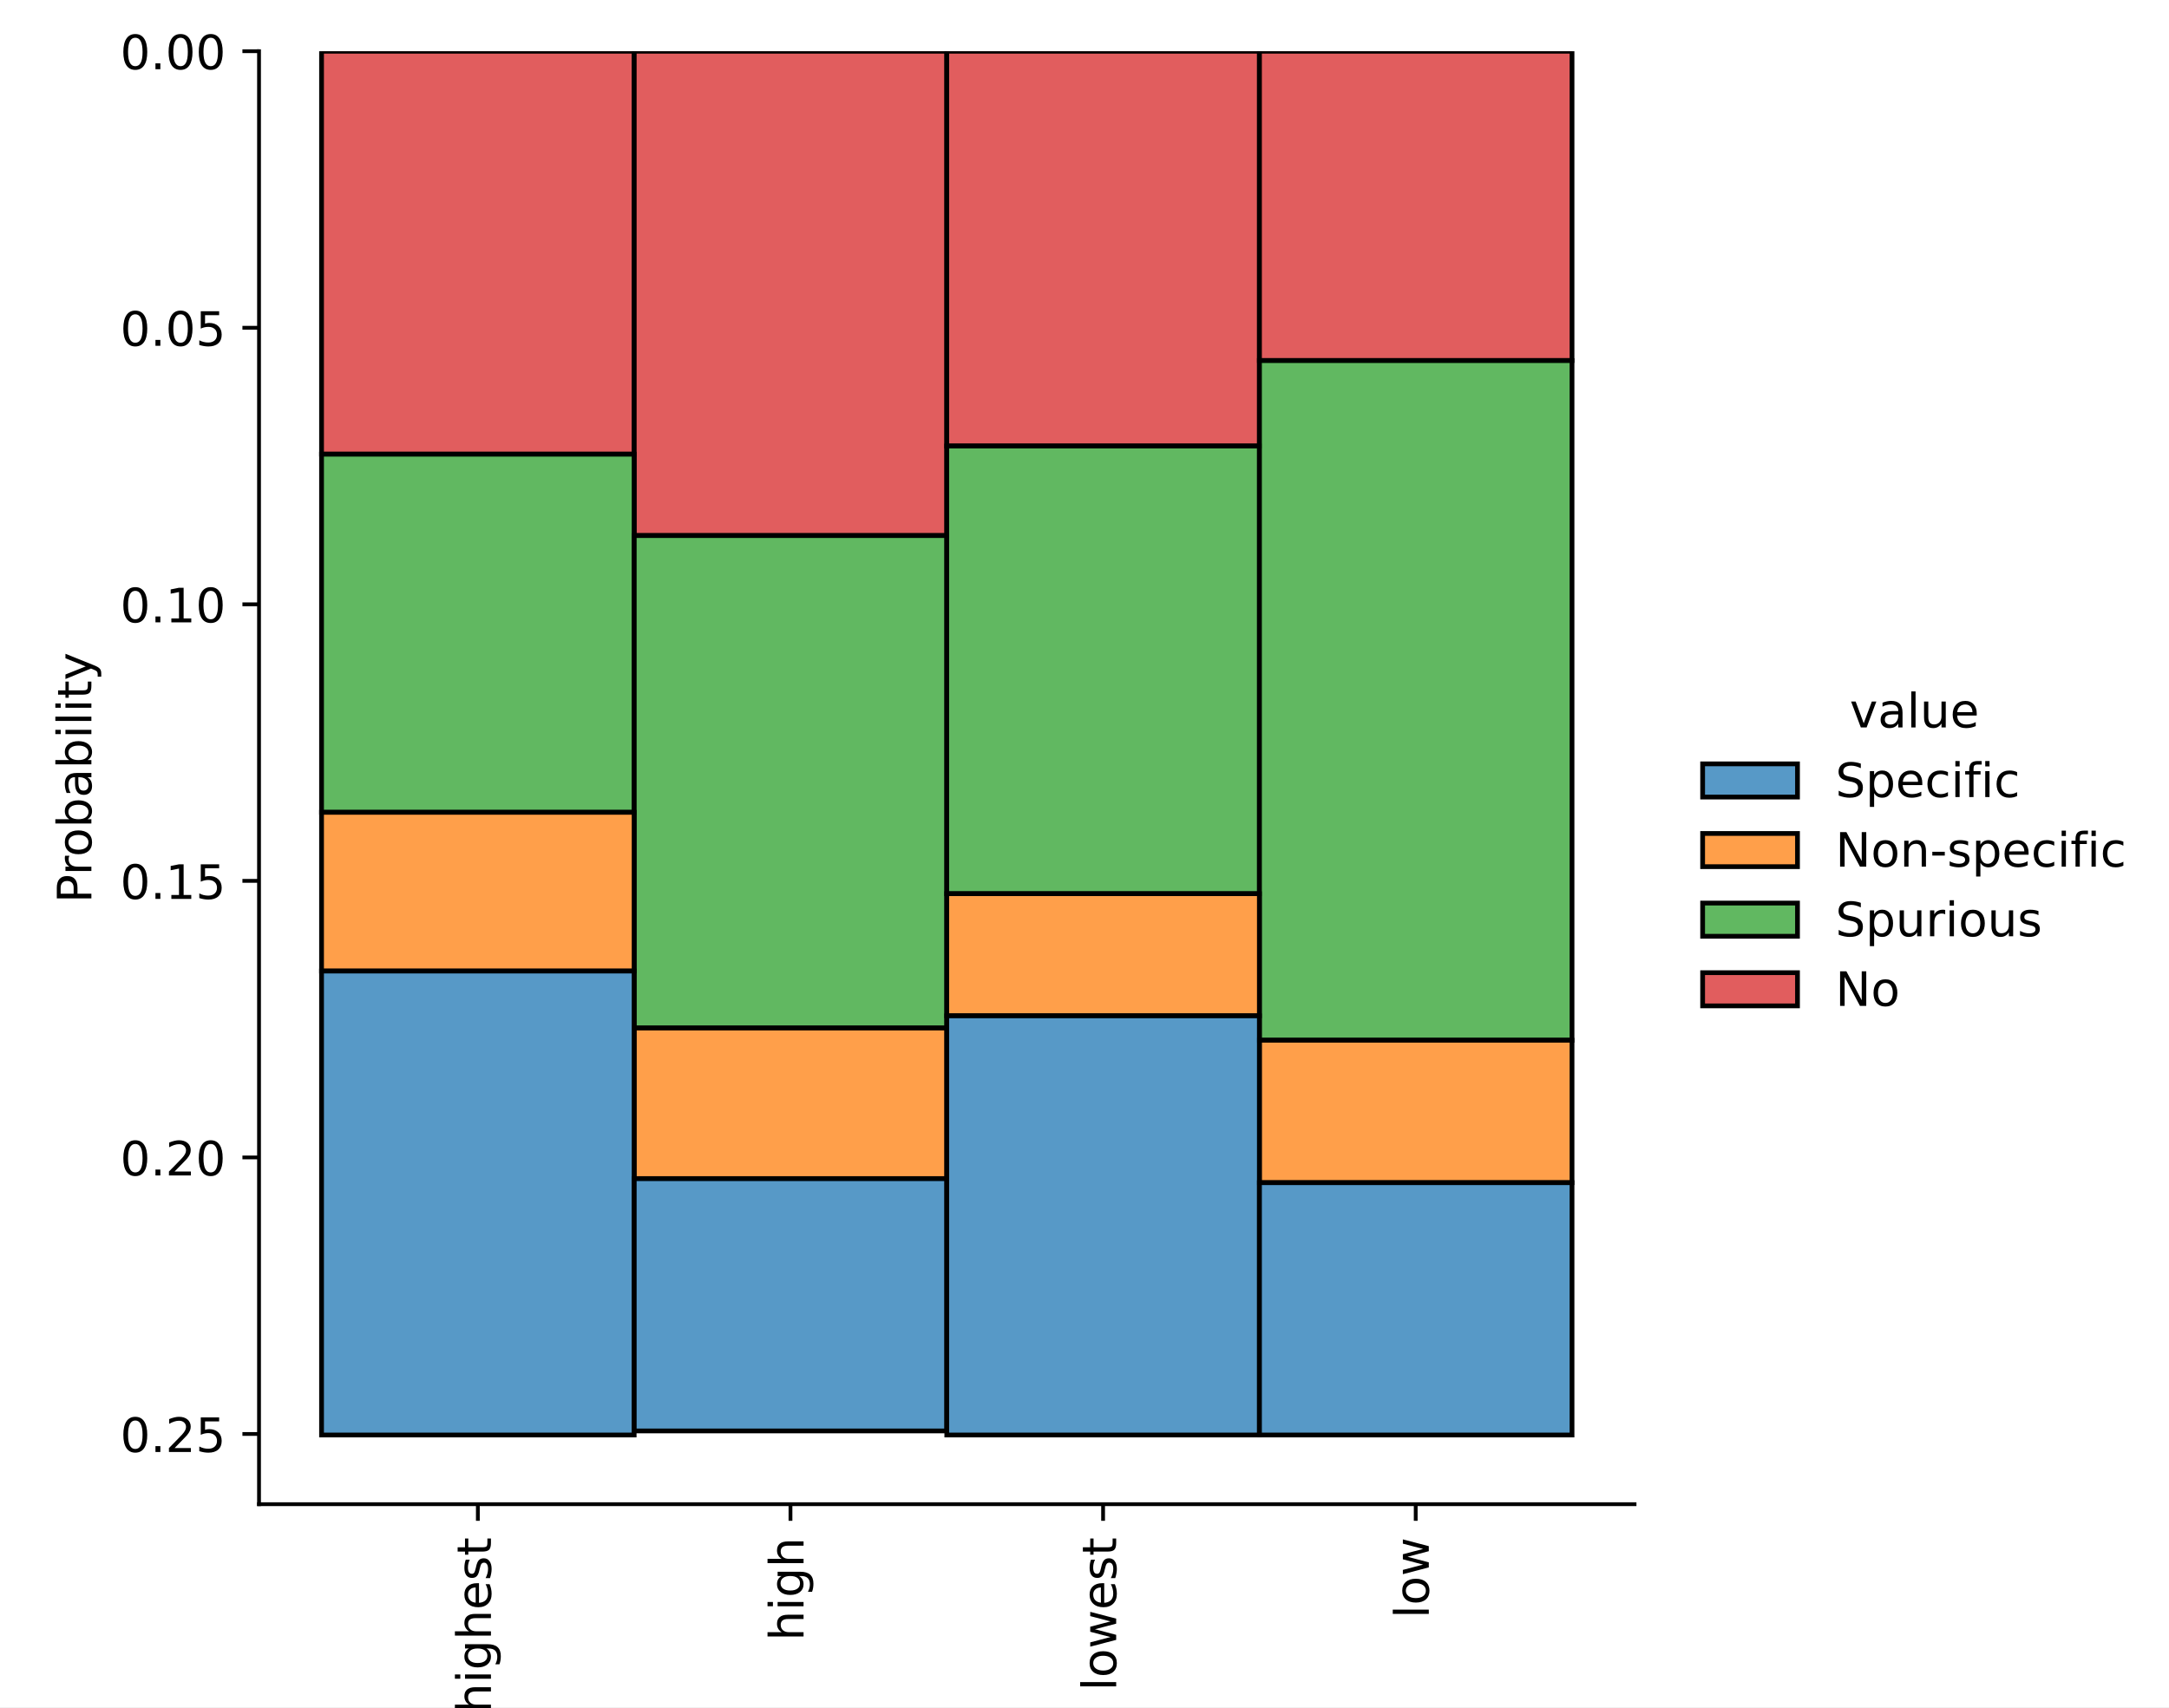
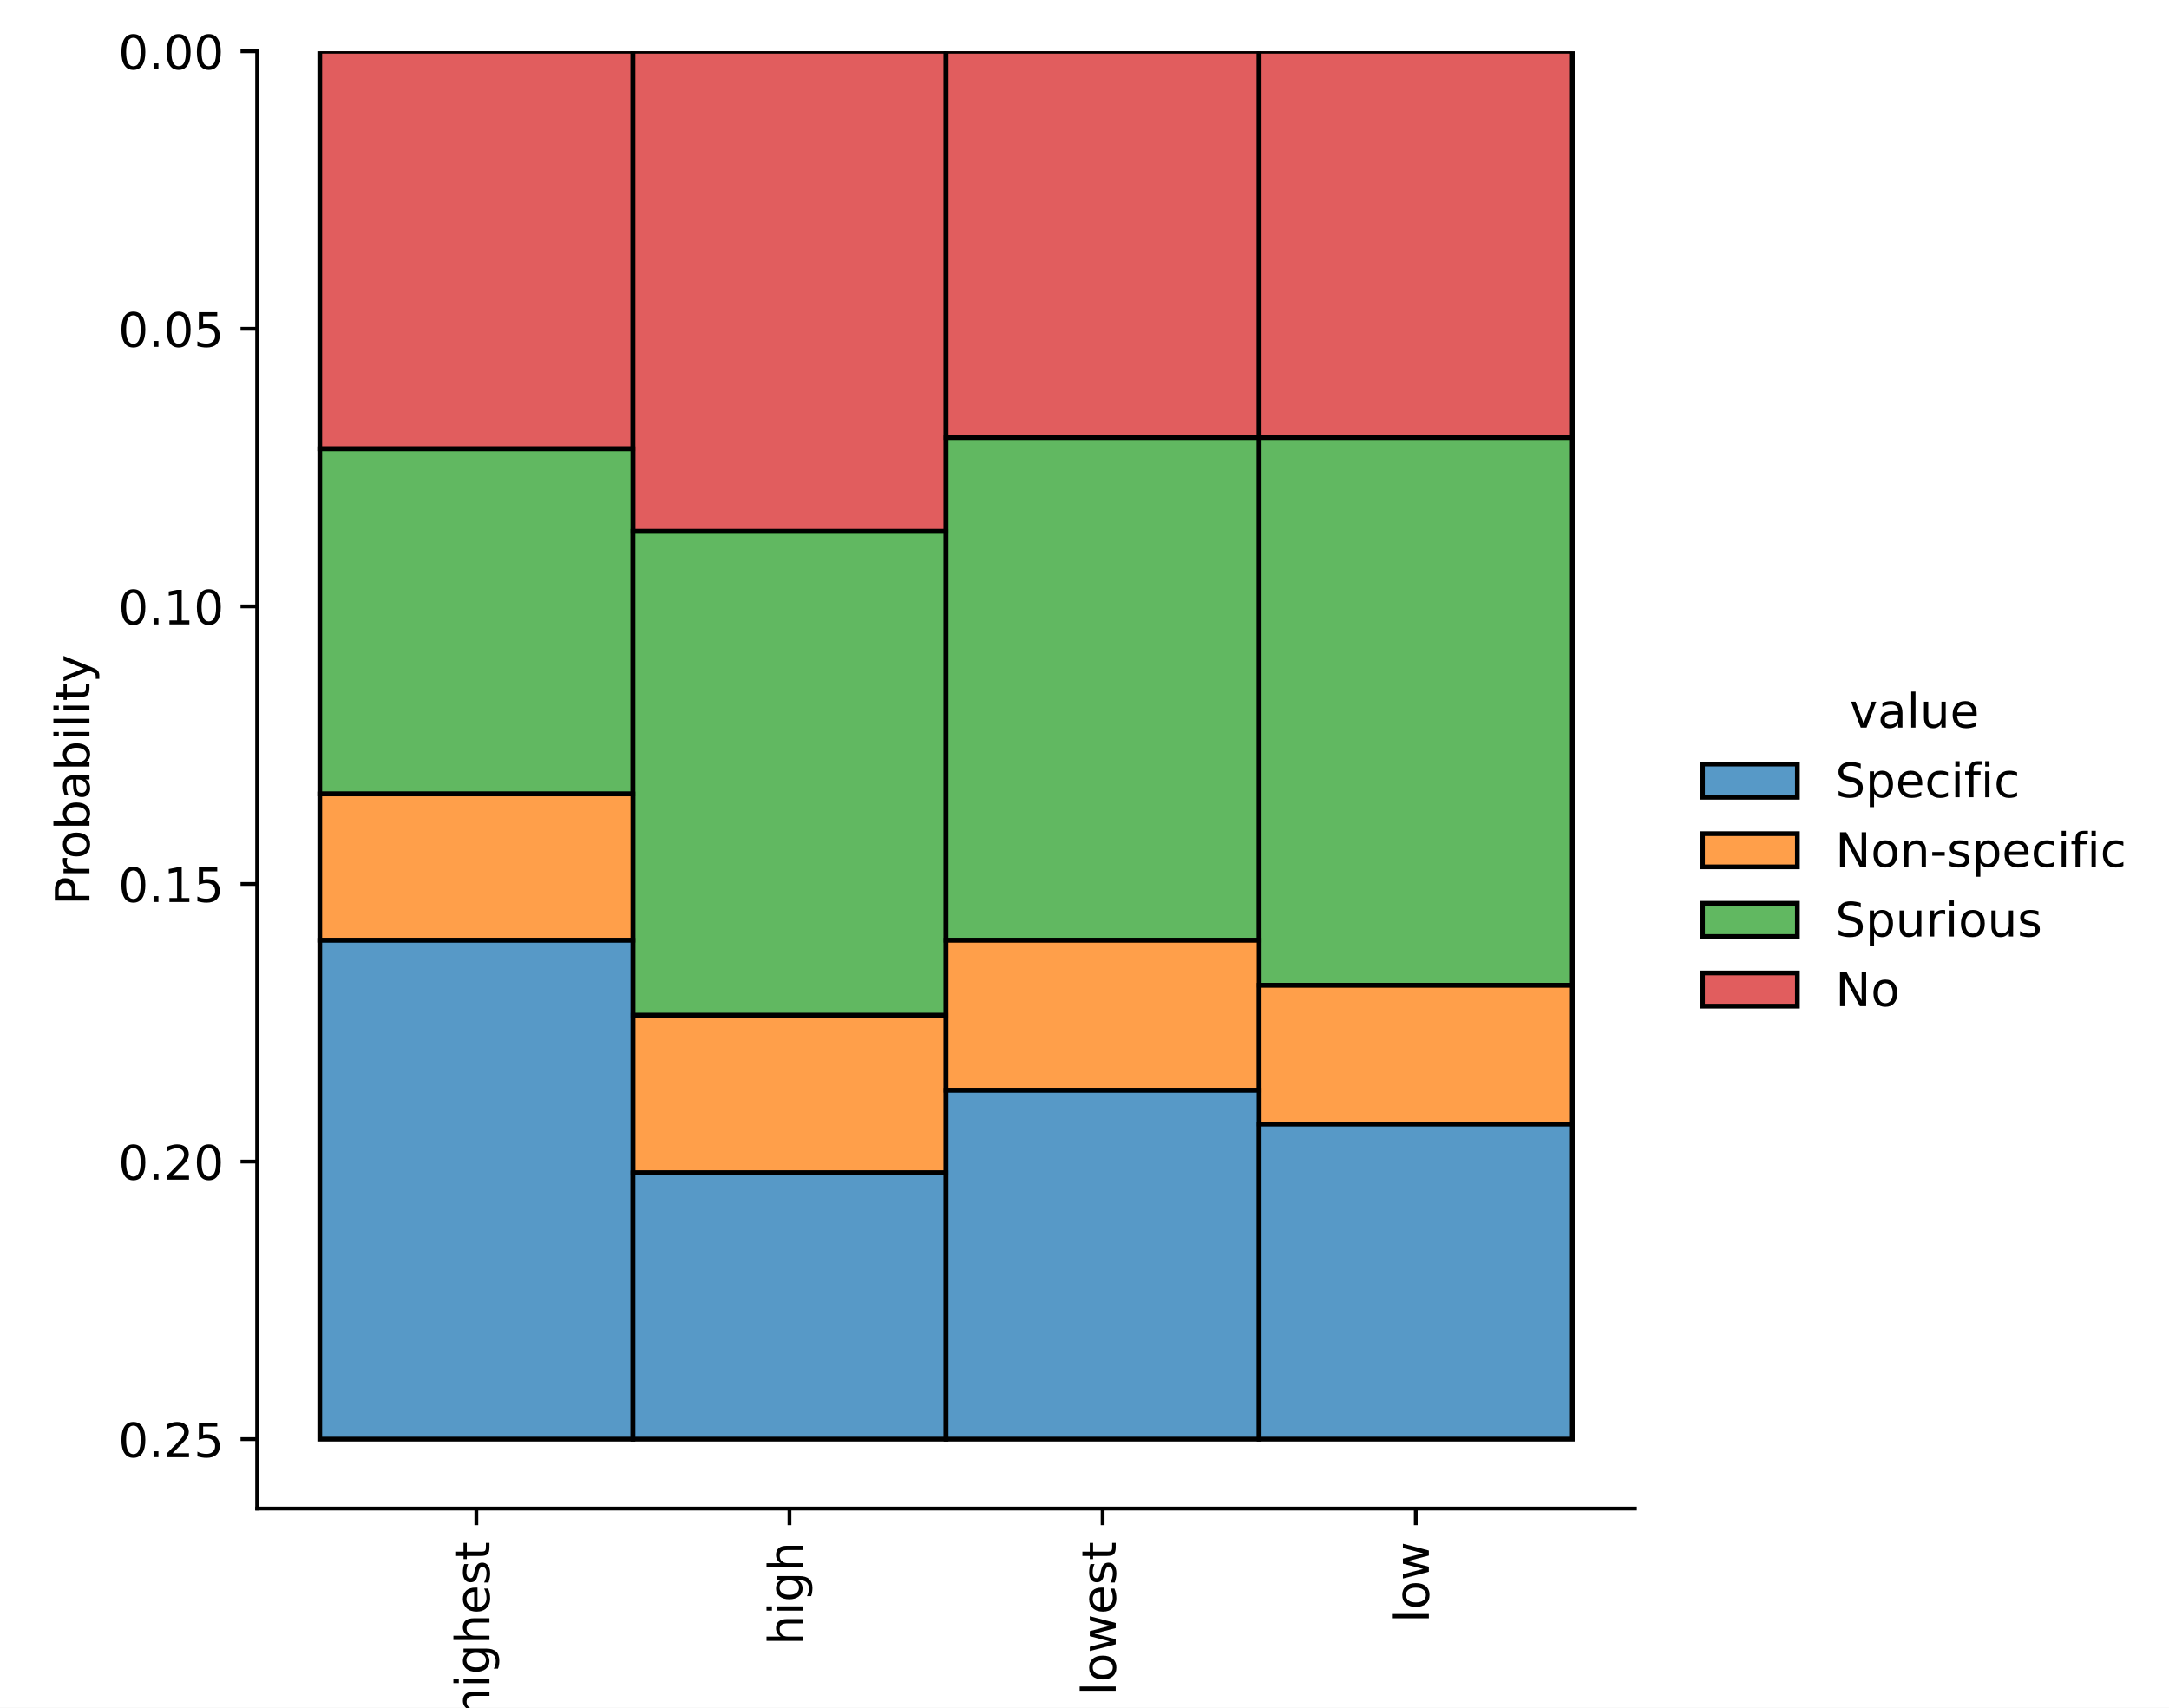
- <svg xmlns="http://www.w3.org/2000/svg" xmlns:xlink="http://www.w3.org/1999/xlink" width="457.312pt" height="360pt" viewBox="0 0 457.312 360" version="1.1">
+ <svg xmlns="http://www.w3.org/2000/svg" xmlns:xlink="http://www.w3.org/1999/xlink" width="457.2pt" height="360pt" viewBox="0 0 457.2 360" version="1.1">
  <defs>
    <style type="text/css">*{stroke-linejoin: round; stroke-linecap: butt}</style>
  </defs>
  <g id="figure_1">
    <g id="patch_1">
-       <path d="M 0 360  L 457.312 360  L 457.312 0  L 0 0  z " style="fill: #ffffff" />
+       <path d="M 0 360  L 457.2 360  L 457.2 0  L 0 0  z " style="fill: #ffffff" />
    </g>
    <g id="axes_1">
      <g id="patch_2">
-         <path d="M 54.612 317.2  L 344.627 317.2  L 344.627 10.8  L 54.612 10.8  z " style="fill: #ffffff" />
+         <path d="M 54.2 318.04  L 344.628 318.04  L 344.628 10.8  L 54.2 10.8  z " style="fill: #ffffff" />
      </g>
      <g id="patch_3">
-         <path d="M 67.795 10.8  L 133.707 10.8  L 133.707 95.768  L 67.795 95.768  z " clip-path="url(#pc056b99883)" style="fill: #d62728; fill-opacity: 0.75; stroke: #000000; stroke-linejoin: miter" />
+         <path d="M 67.401 10.8  L 133.408 10.8  L 133.408 94.629  L 67.401 94.629  z " clip-path="url(#pc8dc52861f)" style="fill: #d62728; fill-opacity: 0.75; stroke: #000000; stroke-linejoin: miter" />
      </g>
      <g id="patch_4">
-         <path d="M 133.707 10.8  L 199.62 10.8  L 199.62 112.933  L 133.707 112.933  z " clip-path="url(#pc056b99883)" style="fill: #d62728; fill-opacity: 0.75; stroke: #000000; stroke-linejoin: miter" />
+         <path d="M 133.408 10.8  L 199.414 10.8  L 199.414 112.027  L 133.408 112.027  z " clip-path="url(#pc8dc52861f)" style="fill: #d62728; fill-opacity: 0.75; stroke: #000000; stroke-linejoin: miter" />
      </g>
      <g id="patch_5">
-         <path d="M 199.62 10.8  L 265.532 10.8  L 265.532 94.052  L 199.62 94.052  z " clip-path="url(#pc056b99883)" style="fill: #d62728; fill-opacity: 0.75; stroke: #000000; stroke-linejoin: miter" />
+         <path d="M 199.414 10.8  L 265.42 10.8  L 265.42 92.256  L 199.414 92.256  z " clip-path="url(#pc8dc52861f)" style="fill: #d62728; fill-opacity: 0.75; stroke: #000000; stroke-linejoin: miter" />
      </g>
      <g id="patch_6">
-         <path d="M 265.532 10.8  L 331.444 10.8  L 331.444 76.028  L 265.532 76.028  z " clip-path="url(#pc056b99883)" style="fill: #d62728; fill-opacity: 0.75; stroke: #000000; stroke-linejoin: miter" />
+         <path d="M 265.42 10.8  L 331.427 10.8  L 331.427 92.256  L 265.42 92.256  z " clip-path="url(#pc8dc52861f)" style="fill: #d62728; fill-opacity: 0.75; stroke: #000000; stroke-linejoin: miter" />
      </g>
      <g id="patch_7">
-         <path d="M 67.795 95.768  L 133.707 95.768  L 133.707 171.295  L 67.795 171.295  z " clip-path="url(#pc056b99883)" style="fill: #2ca02c; fill-opacity: 0.75; stroke: #000000; stroke-linejoin: miter" />
+         <path d="M 67.401 94.629  L 133.408 94.629  L 133.408 167.386  L 67.401 167.386  z " clip-path="url(#pc8dc52861f)" style="fill: #2ca02c; fill-opacity: 0.75; stroke: #000000; stroke-linejoin: miter" />
      </g>
      <g id="patch_8">
-         <path d="M 133.707 112.933  L 199.62 112.933  L 199.62 216.783  L 133.707 216.783  z " clip-path="url(#pc056b99883)" style="fill: #2ca02c; fill-opacity: 0.75; stroke: #000000; stroke-linejoin: miter" />
+         <path d="M 133.408 112.027  L 199.414 112.027  L 199.414 214.045  L 133.408 214.045  z " clip-path="url(#pc8dc52861f)" style="fill: #2ca02c; fill-opacity: 0.75; stroke: #000000; stroke-linejoin: miter" />
      </g>
      <g id="patch_9">
-         <path d="M 199.62 94.052  L 265.532 94.052  L 265.532 188.461  L 199.62 188.461  z " clip-path="url(#pc056b99883)" style="fill: #2ca02c; fill-opacity: 0.75; stroke: #000000; stroke-linejoin: miter" />
+         <path d="M 199.414 92.256  L 265.42 92.256  L 265.42 198.228  L 199.414 198.228  z " clip-path="url(#pc8dc52861f)" style="fill: #2ca02c; fill-opacity: 0.75; stroke: #000000; stroke-linejoin: miter" />
      </g>
      <g id="patch_10">
-         <path d="M 265.532 76.028  L 331.444 76.028  L 331.444 219.358  L 265.532 219.358  z " clip-path="url(#pc056b99883)" style="fill: #2ca02c; fill-opacity: 0.75; stroke: #000000; stroke-linejoin: miter" />
+         <path d="M 265.42 92.256  L 331.427 92.256  L 331.427 207.718  L 265.42 207.718  z " clip-path="url(#pc8dc52861f)" style="fill: #2ca02c; fill-opacity: 0.75; stroke: #000000; stroke-linejoin: miter" />
      </g>
      <g id="patch_11">
-         <path d="M 67.795 171.295  L 133.707 171.295  L 133.707 204.768  L 67.795 204.768  z " clip-path="url(#pc056b99883)" style="fill: #ff7f0e; fill-opacity: 0.75; stroke: #000000; stroke-linejoin: miter" />
+         <path d="M 67.401 167.386  L 133.408 167.386  L 133.408 198.228  L 67.401 198.228  z " clip-path="url(#pc8dc52861f)" style="fill: #ff7f0e; fill-opacity: 0.75; stroke: #000000; stroke-linejoin: miter" />
      </g>
      <g id="patch_12">
-         <path d="M 133.707 216.783  L 199.62 216.783  L 199.62 248.539  L 133.707 248.539  z " clip-path="url(#pc056b99883)" style="fill: #ff7f0e; fill-opacity: 0.75; stroke: #000000; stroke-linejoin: miter" />
+         <path d="M 133.408 214.045  L 199.414 214.045  L 199.414 247.26  L 133.408 247.26  z " clip-path="url(#pc8dc52861f)" style="fill: #ff7f0e; fill-opacity: 0.75; stroke: #000000; stroke-linejoin: miter" />
      </g>
      <g id="patch_13">
-         <path d="M 199.62 188.461  L 265.532 188.461  L 265.532 214.208  L 199.62 214.208  z " clip-path="url(#pc056b99883)" style="fill: #ff7f0e; fill-opacity: 0.75; stroke: #000000; stroke-linejoin: miter" />
+         <path d="M 199.414 198.228  L 265.42 198.228  L 265.42 229.862  L 199.414 229.862  z " clip-path="url(#pc8dc52861f)" style="fill: #ff7f0e; fill-opacity: 0.75; stroke: #000000; stroke-linejoin: miter" />
      </g>
      <g id="patch_14">
-         <path d="M 265.532 219.358  L 331.444 219.358  L 331.444 249.397  L 265.532 249.397  z " clip-path="url(#pc056b99883)" style="fill: #ff7f0e; fill-opacity: 0.75; stroke: #000000; stroke-linejoin: miter" />
+         <path d="M 265.42 207.718  L 331.427 207.718  L 331.427 236.979  L 265.42 236.979  z " clip-path="url(#pc8dc52861f)" style="fill: #ff7f0e; fill-opacity: 0.75; stroke: #000000; stroke-linejoin: miter" />
      </g>
      <g id="patch_15">
-         <path d="M 67.795 204.768  L 133.707 204.768  L 133.707 302.61  L 67.795 302.61  z " clip-path="url(#pc056b99883)" style="fill: #1f77b4; fill-opacity: 0.75; stroke: #000000; stroke-linejoin: miter" />
+         <path d="M 67.401 198.228  L 133.408 198.228  L 133.408 303.41  L 67.401 303.41  z " clip-path="url(#pc8dc52861f)" style="fill: #1f77b4; fill-opacity: 0.75; stroke: #000000; stroke-linejoin: miter" />
      </g>
      <g id="patch_16">
-         <path d="M 133.707 248.539  L 199.62 248.539  L 199.62 301.751  L 133.707 301.751  z " clip-path="url(#pc056b99883)" style="fill: #1f77b4; fill-opacity: 0.75; stroke: #000000; stroke-linejoin: miter" />
+         <path d="M 133.408 247.26  L 199.414 247.26  L 199.414 303.41  L 133.408 303.41  z " clip-path="url(#pc8dc52861f)" style="fill: #1f77b4; fill-opacity: 0.75; stroke: #000000; stroke-linejoin: miter" />
      </g>
      <g id="patch_17">
-         <path d="M 199.62 214.208  L 265.532 214.208  L 265.532 302.61  L 199.62 302.61  z " clip-path="url(#pc056b99883)" style="fill: #1f77b4; fill-opacity: 0.75; stroke: #000000; stroke-linejoin: miter" />
+         <path d="M 199.414 229.862  L 265.42 229.862  L 265.42 303.41  L 199.414 303.41  z " clip-path="url(#pc8dc52861f)" style="fill: #1f77b4; fill-opacity: 0.75; stroke: #000000; stroke-linejoin: miter" />
      </g>
      <g id="patch_18">
-         <path d="M 265.532 249.397  L 331.444 249.397  L 331.444 302.61  L 265.532 302.61  z " clip-path="url(#pc056b99883)" style="fill: #1f77b4; fill-opacity: 0.75; stroke: #000000; stroke-linejoin: miter" />
+         <path d="M 265.42 236.979  L 331.427 236.979  L 331.427 303.41  L 265.42 303.41  z " clip-path="url(#pc8dc52861f)" style="fill: #1f77b4; fill-opacity: 0.75; stroke: #000000; stroke-linejoin: miter" />
      </g>
      <g id="matplotlib.axis_1">
        <g id="xtick_1">
          <g id="line2d_1">
            <defs>
-               <path id="m01fa63a52e" d="M 0 0  L 0 3.5  " style="stroke: #000000; stroke-width: 0.8" />
+               <path id="m8d267ffc7b" d="M 0 0  L 0 3.5  " style="stroke: #000000; stroke-width: 0.8" />
            </defs>
            <g>
-               <use xlink:href="#m01fa63a52e" x="100.751" y="317.2" style="stroke: #000000; stroke-width: 0.8" />
+               <use xlink:href="#m8d267ffc7b" x="100.404" y="318.04" style="stroke: #000000; stroke-width: 0.8" />
            </g>
          </g>
          <g id="text_1">
-             <g transform="translate(103.5105 361.2844) rotate(-90) scale(0.1 -0.1)">
+             <g transform="translate(103.1638 362.1244) rotate(-90) scale(0.1 -0.1)">
              <defs>
                <path id="DejaVuSans-68" d="M 3513 2113  L 3513 0  L 2938 0  L 2938 2094  Q 2938 2591 2744 2837  Q 2550 3084 2163 3084  Q 1697 3084 1428 2787  Q 1159 2491 1159 1978  L 1159 0  L 581 0  L 581 4863  L 1159 4863  L 1159 2956  Q 1366 3272 1645 3428  Q 1925 3584 2291 3584  Q 2894 3584 3203 3211  Q 3513 2838 3513 2113  z " transform="scale(0.015625)" />
                <path id="DejaVuSans-69" d="M 603 3500  L 1178 3500  L 1178 0  L 603 0  L 603 3500  z M 603 4863  L 1178 4863  L 1178 4134  L 603 4134  L 603 4863  z " transform="scale(0.015625)" />
                <path id="DejaVuSans-67" d="M 2906 1791  Q 2906 2416 2648 2759  Q 2391 3103 1925 3103  Q 1463 3103 1205 2759  Q 947 2416 947 1791  Q 947 1169 1205 825  Q 1463 481 1925 481  Q 2391 481 2648 825  Q 2906 1169 2906 1791  z M 3481 434  Q 3481 -459 3084 -895  Q 2688 -1331 1869 -1331  Q 1566 -1331 1297 -1286  Q 1028 -1241 775 -1147  L 775 -588  Q 1028 -725 1275 -790  Q 1522 -856 1778 -856  Q 2344 -856 2625 -561  Q 2906 -266 2906 331  L 2906 616  Q 2728 306 2450 153  Q 2172 0 1784 0  Q 1141 0 747 490  Q 353 981 353 1791  Q 353 2603 747 3093  Q 1141 3584 1784 3584  Q 2172 3584 2450 3431  Q 2728 3278 2906 2969  L 2906 3500  L 3481 3500  L 3481 434  z " transform="scale(0.015625)" />
                <path id="DejaVuSans-65" d="M 3597 1894  L 3597 1613  L 953 1613  Q 991 1019 1311 708  Q 1631 397 2203 397  Q 2534 397 2845 478  Q 3156 559 3463 722  L 3463 178  Q 3153 47 2828 -22  Q 2503 -91 2169 -91  Q 1331 -91 842 396  Q 353 884 353 1716  Q 353 2575 817 3079  Q 1281 3584 2069 3584  Q 2775 3584 3186 3129  Q 3597 2675 3597 1894  z M 3022 2063  Q 3016 2534 2758 2815  Q 2500 3097 2075 3097  Q 1594 3097 1305 2825  Q 1016 2553 972 2059  L 3022 2063  z " transform="scale(0.015625)" />
                <path id="DejaVuSans-73" d="M 2834 3397  L 2834 2853  Q 2591 2978 2328 3040  Q 2066 3103 1784 3103  Q 1356 3103 1142 2972  Q 928 2841 928 2578  Q 928 2378 1081 2264  Q 1234 2150 1697 2047  L 1894 2003  Q 2506 1872 2764 1633  Q 3022 1394 3022 966  Q 3022 478 2636 193  Q 2250 -91 1575 -91  Q 1294 -91 989 -36  Q 684 19 347 128  L 347 722  Q 666 556 975 473  Q 1284 391 1588 391  Q 1994 391 2212 530  Q 2431 669 2431 922  Q 2431 1156 2273 1281  Q 2116 1406 1581 1522  L 1381 1569  Q 847 1681 609 1914  Q 372 2147 372 2553  Q 372 3047 722 3315  Q 1072 3584 1716 3584  Q 2034 3584 2315 3537  Q 2597 3491 2834 3397  z " transform="scale(0.015625)" />
                <path id="DejaVuSans-74" d="M 1172 4494  L 1172 3500  L 2356 3500  L 2356 3053  L 1172 3053  L 1172 1153  Q 1172 725 1289 603  Q 1406 481 1766 481  L 2356 481  L 2356 0  L 1766 0  Q 1100 0 847 248  Q 594 497 594 1153  L 594 3053  L 172 3053  L 172 3500  L 594 3500  L 594 4494  L 1172 4494  z " transform="scale(0.015625)" />
              </defs>
              <use xlink:href="#DejaVuSans-68" />
              <use xlink:href="#DejaVuSans-69" transform="translate(63.37891 0)" />
              <use xlink:href="#DejaVuSans-67" transform="translate(91.16211 0)" />
              <use xlink:href="#DejaVuSans-68" transform="translate(154.6387 0)" />
              <use xlink:href="#DejaVuSans-65" transform="translate(218.0176 0)" />
              <use xlink:href="#DejaVuSans-73" transform="translate(279.541 0)" />
              <use xlink:href="#DejaVuSans-74" transform="translate(331.6406 0)" />
            </g>
          </g>
        </g>
        <g id="xtick_2">
          <g id="line2d_2">
            <g>
-               <use xlink:href="#m01fa63a52e" x="166.664" y="317.2" style="stroke: #000000; stroke-width: 0.8" />
+               <use xlink:href="#m8d267ffc7b" x="166.411" y="318.04" style="stroke: #000000; stroke-width: 0.8" />
            </g>
          </g>
          <g id="text_2">
-             <g transform="translate(169.4229 346.0016) rotate(-90) scale(0.1 -0.1)">
+             <g transform="translate(169.1702 346.8416) rotate(-90) scale(0.1 -0.1)">
              <use xlink:href="#DejaVuSans-68" />
              <use xlink:href="#DejaVuSans-69" transform="translate(63.37891 0)" />
              <use xlink:href="#DejaVuSans-67" transform="translate(91.16211 0)" />
              <use xlink:href="#DejaVuSans-68" transform="translate(154.6387 0)" />
            </g>
          </g>
        </g>
        <g id="xtick_3">
          <g id="line2d_3">
            <g>
-               <use xlink:href="#m01fa63a52e" x="232.576" y="317.2" style="stroke: #000000; stroke-width: 0.8" />
+               <use xlink:href="#m8d267ffc7b" x="232.417" y="318.04" style="stroke: #000000; stroke-width: 0.8" />
            </g>
          </g>
          <g id="text_3">
-             <g transform="translate(235.3352 356.5578) rotate(-90) scale(0.1 -0.1)">
+             <g transform="translate(235.1766 357.3978) rotate(-90) scale(0.1 -0.1)">
              <defs>
                <path id="DejaVuSans-6c" d="M 603 4863  L 1178 4863  L 1178 0  L 603 0  L 603 4863  z " transform="scale(0.015625)" />
                <path id="DejaVuSans-6f" d="M 1959 3097  Q 1497 3097 1228 2736  Q 959 2375 959 1747  Q 959 1119 1226 758  Q 1494 397 1959 397  Q 2419 397 2687 759  Q 2956 1122 2956 1747  Q 2956 2369 2687 2733  Q 2419 3097 1959 3097  z M 1959 3584  Q 2709 3584 3137 3096  Q 3566 2609 3566 1747  Q 3566 888 3137 398  Q 2709 -91 1959 -91  Q 1206 -91 779 398  Q 353 888 353 1747  Q 353 2609 779 3096  Q 1206 3584 1959 3584  z " transform="scale(0.015625)" />
                <path id="DejaVuSans-77" d="M 269 3500  L 844 3500  L 1563 769  L 2278 3500  L 2956 3500  L 3675 769  L 4391 3500  L 4966 3500  L 4050 0  L 3372 0  L 2619 2869  L 1863 0  L 1184 0  L 269 3500  z " transform="scale(0.015625)" />
              </defs>
              <use xlink:href="#DejaVuSans-6c" />
              <use xlink:href="#DejaVuSans-6f" transform="translate(27.7832 0)" />
              <use xlink:href="#DejaVuSans-77" transform="translate(88.96484 0)" />
              <use xlink:href="#DejaVuSans-65" transform="translate(170.752 0)" />
              <use xlink:href="#DejaVuSans-73" transform="translate(232.2754 0)" />
              <use xlink:href="#DejaVuSans-74" transform="translate(284.375 0)" />
            </g>
          </g>
        </g>
        <g id="xtick_4">
          <g id="line2d_4">
            <g>
-               <use xlink:href="#m01fa63a52e" x="298.488" y="317.2" style="stroke: #000000; stroke-width: 0.8" />
+               <use xlink:href="#m8d267ffc7b" x="298.424" y="318.04" style="stroke: #000000; stroke-width: 0.8" />
            </g>
          </g>
          <g id="text_4">
-             <g transform="translate(301.2476 341.275) rotate(-90) scale(0.1 -0.1)">
+             <g transform="translate(301.1829 342.115) rotate(-90) scale(0.1 -0.1)">
              <use xlink:href="#DejaVuSans-6c" />
              <use xlink:href="#DejaVuSans-6f" transform="translate(27.7832 0)" />
              <use xlink:href="#DejaVuSans-77" transform="translate(88.96484 0)" />
            </g>
          </g>
        </g>
        <g id="text_5">
-           <g transform="translate(179.4478 372.8828) scale(0.1 -0.1)">
+           <g transform="translate(179.2421 373.7228) scale(0.1 -0.1)">
            <defs>
              <path id="DejaVuSans-76" d="M 191 3500  L 800 3500  L 1894 563  L 2988 3500  L 3597 3500  L 2284 0  L 1503 0  L 191 3500  z " transform="scale(0.015625)" />
              <path id="DejaVuSans-61" d="M 2194 1759  Q 1497 1759 1228 1600  Q 959 1441 959 1056  Q 959 750 1161 570  Q 1363 391 1709 391  Q 2188 391 2477 730  Q 2766 1069 2766 1631  L 2766 1759  L 2194 1759  z M 3341 1997  L 3341 0  L 2766 0  L 2766 531  Q 2569 213 2275 61  Q 1981 -91 1556 -91  Q 1019 -91 701 211  Q 384 513 384 1019  Q 384 1609 779 1909  Q 1175 2209 1959 2209  L 2766 2209  L 2766 2266  Q 2766 2663 2505 2880  Q 2244 3097 1772 3097  Q 1472 3097 1187 3025  Q 903 2953 641 2809  L 641 3341  Q 956 3463 1253 3523  Q 1550 3584 1831 3584  Q 2591 3584 2966 3190  Q 3341 2797 3341 1997  z " transform="scale(0.015625)" />
              <path id="DejaVuSans-72" d="M 2631 2963  Q 2534 3019 2420 3045  Q 2306 3072 2169 3072  Q 1681 3072 1420 2755  Q 1159 2438 1159 1844  L 1159 0  L 581 0  L 581 3500  L 1159 3500  L 1159 2956  Q 1341 3275 1631 3429  Q 1922 3584 2338 3584  Q 2397 3584 2469 3576  Q 2541 3569 2628 3553  L 2631 2963  z " transform="scale(0.015625)" />
              <path id="DejaVuSans-62" d="M 3116 1747  Q 3116 2381 2855 2742  Q 2594 3103 2138 3103  Q 1681 3103 1420 2742  Q 1159 2381 1159 1747  Q 1159 1113 1420 752  Q 1681 391 2138 391  Q 2594 391 2855 752  Q 3116 1113 3116 1747  z M 1159 2969  Q 1341 3281 1617 3432  Q 1894 3584 2278 3584  Q 2916 3584 3314 3078  Q 3713 2572 3713 1747  Q 3713 922 3314 415  Q 2916 -91 2278 -91  Q 1894 -91 1617 61  Q 1341 213 1159 525  L 1159 0  L 581 0  L 581 4863  L 1159 4863  L 1159 2969  z " transform="scale(0.015625)" />
            </defs>
            <use xlink:href="#DejaVuSans-76" />
            <use xlink:href="#DejaVuSans-61" transform="translate(59.17969 0)" />
            <use xlink:href="#DejaVuSans-72" transform="translate(120.459 0)" />
            <use xlink:href="#DejaVuSans-69" transform="translate(161.5723 0)" />
            <use xlink:href="#DejaVuSans-61" transform="translate(189.3555 0)" />
            <use xlink:href="#DejaVuSans-62" transform="translate(250.6348 0)" />
            <use xlink:href="#DejaVuSans-6c" transform="translate(314.1113 0)" />
            <use xlink:href="#DejaVuSans-65" transform="translate(341.8945 0)" />
          </g>
        </g>
      </g>
      <g id="matplotlib.axis_2">
        <g id="ytick_1">
          <g id="line2d_5">
            <defs>
-               <path id="m0e0d269794" d="M 0 0  L -3.5 0  " style="stroke: #000000; stroke-width: 0.8" />
+               <path id="m5d8b48d95e" d="M 0 0  L -3.5 0  " style="stroke: #000000; stroke-width: 0.8" />
            </defs>
            <g>
-               <use xlink:href="#m0e0d269794" x="54.612" y="10.8" style="stroke: #000000; stroke-width: 0.8" />
+               <use xlink:href="#m5d8b48d95e" x="54.2" y="10.8" style="stroke: #000000; stroke-width: 0.8" />
            </g>
          </g>
          <g id="text_6">
-             <g transform="translate(25.34688 14.59922) scale(0.1 -0.1)">
+             <g transform="translate(24.93437 14.59922) scale(0.1 -0.1)">
              <defs>
                <path id="DejaVuSans-30" d="M 2034 4250  Q 1547 4250 1301 3770  Q 1056 3291 1056 2328  Q 1056 1369 1301 889  Q 1547 409 2034 409  Q 2525 409 2770 889  Q 3016 1369 3016 2328  Q 3016 3291 2770 3770  Q 2525 4250 2034 4250  z M 2034 4750  Q 2819 4750 3233 4129  Q 3647 3509 3647 2328  Q 3647 1150 3233 529  Q 2819 -91 2034 -91  Q 1250 -91 836 529  Q 422 1150 422 2328  Q 422 3509 836 4129  Q 1250 4750 2034 4750  z " transform="scale(0.015625)" />
                <path id="DejaVuSans-2e" d="M 684 794  L 1344 794  L 1344 0  L 684 0  L 684 794  z " transform="scale(0.015625)" />
              </defs>
              <use xlink:href="#DejaVuSans-30" />
              <use xlink:href="#DejaVuSans-2e" transform="translate(63.62305 0)" />
              <use xlink:href="#DejaVuSans-30" transform="translate(95.41016 0)" />
              <use xlink:href="#DejaVuSans-30" transform="translate(159.0332 0)" />
            </g>
          </g>
        </g>
        <g id="ytick_2">
          <g id="line2d_6">
            <g>
-               <use xlink:href="#m0e0d269794" x="54.612" y="69.119" style="stroke: #000000; stroke-width: 0.8" />
+               <use xlink:href="#m5d8b48d95e" x="54.2" y="69.322" style="stroke: #000000; stroke-width: 0.8" />
            </g>
          </g>
          <g id="text_7">
-             <g transform="translate(25.34688 72.91821) scale(0.1 -0.1)">
+             <g transform="translate(24.93437 73.12112) scale(0.1 -0.1)">
              <defs>
                <path id="DejaVuSans-35" d="M 691 4666  L 3169 4666  L 3169 4134  L 1269 4134  L 1269 2991  Q 1406 3038 1543 3061  Q 1681 3084 1819 3084  Q 2600 3084 3056 2656  Q 3513 2228 3513 1497  Q 3513 744 3044 326  Q 2575 -91 1722 -91  Q 1428 -91 1123 -41  Q 819 9 494 109  L 494 744  Q 775 591 1075 516  Q 1375 441 1709 441  Q 2250 441 2565 725  Q 2881 1009 2881 1497  Q 2881 1984 2565 2268  Q 2250 2553 1709 2553  Q 1456 2553 1204 2497  Q 953 2441 691 2322  L 691 4666  z " transform="scale(0.015625)" />
              </defs>
              <use xlink:href="#DejaVuSans-30" />
              <use xlink:href="#DejaVuSans-2e" transform="translate(63.62305 0)" />
              <use xlink:href="#DejaVuSans-30" transform="translate(95.41016 0)" />
              <use xlink:href="#DejaVuSans-35" transform="translate(159.0332 0)" />
            </g>
          </g>
        </g>
        <g id="ytick_3">
          <g id="line2d_7">
            <g>
-               <use xlink:href="#m0e0d269794" x="54.612" y="127.438" style="stroke: #000000; stroke-width: 0.8" />
+               <use xlink:href="#m5d8b48d95e" x="54.2" y="127.844" style="stroke: #000000; stroke-width: 0.8" />
            </g>
          </g>
          <g id="text_8">
-             <g transform="translate(25.34688 131.2372) scale(0.1 -0.1)">
+             <g transform="translate(24.93437 131.643) scale(0.1 -0.1)">
              <defs>
                <path id="DejaVuSans-31" d="M 794 531  L 1825 531  L 1825 4091  L 703 3866  L 703 4441  L 1819 4666  L 2450 4666  L 2450 531  L 3481 531  L 3481 0  L 794 0  L 794 531  z " transform="scale(0.015625)" />
              </defs>
              <use xlink:href="#DejaVuSans-30" />
              <use xlink:href="#DejaVuSans-2e" transform="translate(63.62305 0)" />
              <use xlink:href="#DejaVuSans-31" transform="translate(95.41016 0)" />
              <use xlink:href="#DejaVuSans-30" transform="translate(159.0332 0)" />
            </g>
          </g>
        </g>
        <g id="ytick_4">
          <g id="line2d_8">
            <g>
-               <use xlink:href="#m0e0d269794" x="54.612" y="185.757" style="stroke: #000000; stroke-width: 0.8" />
+               <use xlink:href="#m5d8b48d95e" x="54.2" y="186.366" style="stroke: #000000; stroke-width: 0.8" />
            </g>
          </g>
          <g id="text_9">
-             <g transform="translate(25.34688 189.5562) scale(0.1 -0.1)">
+             <g transform="translate(24.93437 190.1649) scale(0.1 -0.1)">
              <use xlink:href="#DejaVuSans-30" />
              <use xlink:href="#DejaVuSans-2e" transform="translate(63.62305 0)" />
              <use xlink:href="#DejaVuSans-31" transform="translate(95.41016 0)" />
              <use xlink:href="#DejaVuSans-35" transform="translate(159.0332 0)" />
            </g>
          </g>
        </g>
        <g id="ytick_5">
          <g id="line2d_9">
            <g>
-               <use xlink:href="#m0e0d269794" x="54.612" y="244.076" style="stroke: #000000; stroke-width: 0.8" />
+               <use xlink:href="#m5d8b48d95e" x="54.2" y="244.888" style="stroke: #000000; stroke-width: 0.8" />
            </g>
          </g>
          <g id="text_10">
-             <g transform="translate(25.34688 247.8752) scale(0.1 -0.1)">
+             <g transform="translate(24.93437 248.6868) scale(0.1 -0.1)">
              <defs>
                <path id="DejaVuSans-32" d="M 1228 531  L 3431 531  L 3431 0  L 469 0  L 469 531  Q 828 903 1448 1529  Q 2069 2156 2228 2338  Q 2531 2678 2651 2914  Q 2772 3150 2772 3378  Q 2772 3750 2511 3984  Q 2250 4219 1831 4219  Q 1534 4219 1204 4116  Q 875 4013 500 3803  L 500 4441  Q 881 4594 1212 4672  Q 1544 4750 1819 4750  Q 2544 4750 2975 4387  Q 3406 4025 3406 3419  Q 3406 3131 3298 2873  Q 3191 2616 2906 2266  Q 2828 2175 2409 1742  Q 1991 1309 1228 531  z " transform="scale(0.015625)" />
              </defs>
              <use xlink:href="#DejaVuSans-30" />
              <use xlink:href="#DejaVuSans-2e" transform="translate(63.62305 0)" />
              <use xlink:href="#DejaVuSans-32" transform="translate(95.41016 0)" />
              <use xlink:href="#DejaVuSans-30" transform="translate(159.0332 0)" />
            </g>
          </g>
        </g>
        <g id="ytick_6">
          <g id="line2d_10">
            <g>
-               <use xlink:href="#m0e0d269794" x="54.612" y="302.395" style="stroke: #000000; stroke-width: 0.8" />
+               <use xlink:href="#m5d8b48d95e" x="54.2" y="303.41" style="stroke: #000000; stroke-width: 0.8" />
            </g>
          </g>
          <g id="text_11">
-             <g transform="translate(25.34688 306.1942) scale(0.1 -0.1)">
+             <g transform="translate(24.93437 307.2087) scale(0.1 -0.1)">
              <use xlink:href="#DejaVuSans-30" />
              <use xlink:href="#DejaVuSans-2e" transform="translate(63.62305 0)" />
              <use xlink:href="#DejaVuSans-32" transform="translate(95.41016 0)" />
              <use xlink:href="#DejaVuSans-35" transform="translate(159.0332 0)" />
            </g>
          </g>
        </g>
        <g id="text_12">
-           <g transform="translate(19.26719 190.4289) rotate(-90) scale(0.1 -0.1)">
+           <g transform="translate(18.85469 190.8489) rotate(-90) scale(0.1 -0.1)">
            <defs>
              <path id="DejaVuSans-50" d="M 1259 4147  L 1259 2394  L 2053 2394  Q 2494 2394 2734 2622  Q 2975 2850 2975 3272  Q 2975 3691 2734 3919  Q 2494 4147 2053 4147  L 1259 4147  z M 628 4666  L 2053 4666  Q 2838 4666 3239 4311  Q 3641 3956 3641 3272  Q 3641 2581 3239 2228  Q 2838 1875 2053 1875  L 1259 1875  L 1259 0  L 628 0  L 628 4666  z " transform="scale(0.015625)" />
              <path id="DejaVuSans-79" d="M 2059 -325  Q 1816 -950 1584 -1140  Q 1353 -1331 966 -1331  L 506 -1331  L 506 -850  L 844 -850  Q 1081 -850 1212 -737  Q 1344 -625 1503 -206  L 1606 56  L 191 3500  L 800 3500  L 1894 763  L 2988 3500  L 3597 3500  L 2059 -325  z " transform="scale(0.015625)" />
            </defs>
            <use xlink:href="#DejaVuSans-50" />
            <use xlink:href="#DejaVuSans-72" transform="translate(58.55273 0)" />
            <use xlink:href="#DejaVuSans-6f" transform="translate(97.41602 0)" />
            <use xlink:href="#DejaVuSans-62" transform="translate(158.5977 0)" />
            <use xlink:href="#DejaVuSans-61" transform="translate(222.0742 0)" />
            <use xlink:href="#DejaVuSans-62" transform="translate(283.3535 0)" />
            <use xlink:href="#DejaVuSans-69" transform="translate(346.8301 0)" />
            <use xlink:href="#DejaVuSans-6c" transform="translate(374.6133 0)" />
            <use xlink:href="#DejaVuSans-69" transform="translate(402.3965 0)" />
            <use xlink:href="#DejaVuSans-74" transform="translate(430.1797 0)" />
            <use xlink:href="#DejaVuSans-79" transform="translate(469.3887 0)" />
          </g>
        </g>
      </g>
      <g id="patch_19">
-         <path d="M 54.612 317.2  L 54.612 10.8  " style="fill: none; stroke: #000000; stroke-width: 0.8; stroke-linejoin: miter; stroke-linecap: square" />
+         <path d="M 54.2 318.04  L 54.2 10.8  " style="fill: none; stroke: #000000; stroke-width: 0.8; stroke-linejoin: miter; stroke-linecap: square" />
      </g>
      <g id="patch_20">
-         <path d="M 54.612 317.2  L 344.627 317.2  " style="fill: none; stroke: #000000; stroke-width: 0.8; stroke-linejoin: miter; stroke-linecap: square" />
+         <path d="M 54.2 318.04  L 344.628 318.04  " style="fill: none; stroke: #000000; stroke-width: 0.8; stroke-linejoin: miter; stroke-linecap: square" />
      </g>
    </g>
    <g id="legend_1">
      <g id="text_13">
-         <g transform="translate(389.9898 153.4031) scale(0.1 -0.1)">
+         <g transform="translate(389.8773 153.4031) scale(0.1 -0.1)">
          <defs>
            <path id="DejaVuSans-75" d="M 544 1381  L 544 3500  L 1119 3500  L 1119 1403  Q 1119 906 1312 657  Q 1506 409 1894 409  Q 2359 409 2629 706  Q 2900 1003 2900 1516  L 2900 3500  L 3475 3500  L 3475 0  L 2900 0  L 2900 538  Q 2691 219 2414 64  Q 2138 -91 1772 -91  Q 1169 -91 856 284  Q 544 659 544 1381  z M 1991 3584  L 1991 3584  z " transform="scale(0.015625)" />
          </defs>
          <use xlink:href="#DejaVuSans-76" />
          <use xlink:href="#DejaVuSans-61" transform="translate(59.17969 0)" />
          <use xlink:href="#DejaVuSans-6c" transform="translate(120.459 0)" />
          <use xlink:href="#DejaVuSans-75" transform="translate(148.2422 0)" />
          <use xlink:href="#DejaVuSans-65" transform="translate(211.6211 0)" />
        </g>
      </g>
      <g id="patch_21">
-         <path d="M 358.983 168.081  L 378.983 168.081  L 378.983 161.081  L 358.983 161.081  z " style="fill: #1f77b4; fill-opacity: 0.75; stroke: #000000; stroke-linejoin: miter" />
+         <path d="M 358.87 168.081  L 378.87 168.081  L 378.87 161.081  L 358.87 161.081  z " style="fill: #1f77b4; fill-opacity: 0.75; stroke: #000000; stroke-linejoin: miter" />
      </g>
      <g id="text_14">
-         <g transform="translate(386.9828 168.0813) scale(0.1 -0.1)">
+         <g transform="translate(386.8703 168.0813) scale(0.1 -0.1)">
          <defs>
            <path id="DejaVuSans-53" d="M 3425 4513  L 3425 3897  Q 3066 4069 2747 4153  Q 2428 4238 2131 4238  Q 1616 4238 1336 4038  Q 1056 3838 1056 3469  Q 1056 3159 1242 3001  Q 1428 2844 1947 2747  L 2328 2669  Q 3034 2534 3370 2195  Q 3706 1856 3706 1288  Q 3706 609 3251 259  Q 2797 -91 1919 -91  Q 1588 -91 1214 -16  Q 841 59 441 206  L 441 856  Q 825 641 1194 531  Q 1563 422 1919 422  Q 2459 422 2753 634  Q 3047 847 3047 1241  Q 3047 1584 2836 1778  Q 2625 1972 2144 2069  L 1759 2144  Q 1053 2284 737 2584  Q 422 2884 422 3419  Q 422 4038 858 4394  Q 1294 4750 2059 4750  Q 2388 4750 2728 4690  Q 3069 4631 3425 4513  z " transform="scale(0.015625)" />
            <path id="DejaVuSans-70" d="M 1159 525  L 1159 -1331  L 581 -1331  L 581 3500  L 1159 3500  L 1159 2969  Q 1341 3281 1617 3432  Q 1894 3584 2278 3584  Q 2916 3584 3314 3078  Q 3713 2572 3713 1747  Q 3713 922 3314 415  Q 2916 -91 2278 -91  Q 1894 -91 1617 61  Q 1341 213 1159 525  z M 3116 1747  Q 3116 2381 2855 2742  Q 2594 3103 2138 3103  Q 1681 3103 1420 2742  Q 1159 2381 1159 1747  Q 1159 1113 1420 752  Q 1681 391 2138 391  Q 2594 391 2855 752  Q 3116 1113 3116 1747  z " transform="scale(0.015625)" />
            <path id="DejaVuSans-63" d="M 3122 3366  L 3122 2828  Q 2878 2963 2633 3030  Q 2388 3097 2138 3097  Q 1578 3097 1268 2742  Q 959 2388 959 1747  Q 959 1106 1268 751  Q 1578 397 2138 397  Q 2388 397 2633 464  Q 2878 531 3122 666  L 3122 134  Q 2881 22 2623 -34  Q 2366 -91 2075 -91  Q 1284 -91 818 406  Q 353 903 353 1747  Q 353 2603 823 3093  Q 1294 3584 2113 3584  Q 2378 3584 2631 3529  Q 2884 3475 3122 3366  z " transform="scale(0.015625)" />
            <path id="DejaVuSans-66" d="M 2375 4863  L 2375 4384  L 1825 4384  Q 1516 4384 1395 4259  Q 1275 4134 1275 3809  L 1275 3500  L 2222 3500  L 2222 3053  L 1275 3053  L 1275 0  L 697 0  L 697 3053  L 147 3053  L 147 3500  L 697 3500  L 697 3744  Q 697 4328 969 4595  Q 1241 4863 1831 4863  L 2375 4863  z " transform="scale(0.015625)" />
          </defs>
          <use xlink:href="#DejaVuSans-53" />
          <use xlink:href="#DejaVuSans-70" transform="translate(63.47656 0)" />
          <use xlink:href="#DejaVuSans-65" transform="translate(126.9531 0)" />
          <use xlink:href="#DejaVuSans-63" transform="translate(188.4766 0)" />
          <use xlink:href="#DejaVuSans-69" transform="translate(243.457 0)" />
          <use xlink:href="#DejaVuSans-66" transform="translate(271.2402 0)" />
          <use xlink:href="#DejaVuSans-69" transform="translate(306.4453 0)" />
          <use xlink:href="#DejaVuSans-63" transform="translate(334.2285 0)" />
        </g>
      </g>
      <g id="patch_22">
-         <path d="M 358.983 182.759  L 378.983 182.759  L 378.983 175.759  L 358.983 175.759  z " style="fill: #ff7f0e; fill-opacity: 0.75; stroke: #000000; stroke-linejoin: miter" />
+         <path d="M 358.87 182.759  L 378.87 182.759  L 378.87 175.759  L 358.87 175.759  z " style="fill: #ff7f0e; fill-opacity: 0.75; stroke: #000000; stroke-linejoin: miter" />
      </g>
      <g id="text_15">
-         <g transform="translate(386.9828 182.7594) scale(0.1 -0.1)">
+         <g transform="translate(386.8703 182.7594) scale(0.1 -0.1)">
          <defs>
            <path id="DejaVuSans-4e" d="M 628 4666  L 1478 4666  L 3547 763  L 3547 4666  L 4159 4666  L 4159 0  L 3309 0  L 1241 3903  L 1241 0  L 628 0  L 628 4666  z " transform="scale(0.015625)" />
            <path id="DejaVuSans-6e" d="M 3513 2113  L 3513 0  L 2938 0  L 2938 2094  Q 2938 2591 2744 2837  Q 2550 3084 2163 3084  Q 1697 3084 1428 2787  Q 1159 2491 1159 1978  L 1159 0  L 581 0  L 581 3500  L 1159 3500  L 1159 2956  Q 1366 3272 1645 3428  Q 1925 3584 2291 3584  Q 2894 3584 3203 3211  Q 3513 2838 3513 2113  z " transform="scale(0.015625)" />
            <path id="DejaVuSans-2d" d="M 313 2009  L 1997 2009  L 1997 1497  L 313 1497  L 313 2009  z " transform="scale(0.015625)" />
          </defs>
          <use xlink:href="#DejaVuSans-4e" />
          <use xlink:href="#DejaVuSans-6f" transform="translate(74.80469 0)" />
          <use xlink:href="#DejaVuSans-6e" transform="translate(135.9863 0)" />
          <use xlink:href="#DejaVuSans-2d" transform="translate(199.3652 0)" />
          <use xlink:href="#DejaVuSans-73" transform="translate(235.4492 0)" />
          <use xlink:href="#DejaVuSans-70" transform="translate(287.5488 0)" />
          <use xlink:href="#DejaVuSans-65" transform="translate(351.0254 0)" />
          <use xlink:href="#DejaVuSans-63" transform="translate(412.5488 0)" />
          <use xlink:href="#DejaVuSans-69" transform="translate(467.5293 0)" />
          <use xlink:href="#DejaVuSans-66" transform="translate(495.3125 0)" />
          <use xlink:href="#DejaVuSans-69" transform="translate(530.5176 0)" />
          <use xlink:href="#DejaVuSans-63" transform="translate(558.3008 0)" />
        </g>
      </g>
      <g id="patch_23">
-         <path d="M 358.983 197.438  L 378.983 197.438  L 378.983 190.438  L 358.983 190.438  z " style="fill: #2ca02c; fill-opacity: 0.75; stroke: #000000; stroke-linejoin: miter" />
+         <path d="M 358.87 197.438  L 378.87 197.438  L 378.87 190.438  L 358.87 190.438  z " style="fill: #2ca02c; fill-opacity: 0.75; stroke: #000000; stroke-linejoin: miter" />
      </g>
      <g id="text_16">
-         <g transform="translate(386.9828 197.4375) scale(0.1 -0.1)">
+         <g transform="translate(386.8703 197.4375) scale(0.1 -0.1)">
          <use xlink:href="#DejaVuSans-53" />
          <use xlink:href="#DejaVuSans-70" transform="translate(63.47656 0)" />
          <use xlink:href="#DejaVuSans-75" transform="translate(126.9531 0)" />
          <use xlink:href="#DejaVuSans-72" transform="translate(190.332 0)" />
          <use xlink:href="#DejaVuSans-69" transform="translate(231.4453 0)" />
          <use xlink:href="#DejaVuSans-6f" transform="translate(259.2285 0)" />
          <use xlink:href="#DejaVuSans-75" transform="translate(320.4102 0)" />
          <use xlink:href="#DejaVuSans-73" transform="translate(383.7891 0)" />
        </g>
      </g>
      <g id="patch_24">
-         <path d="M 358.983 212.116  L 378.983 212.116  L 378.983 205.116  L 358.983 205.116  z " style="fill: #d62728; fill-opacity: 0.75; stroke: #000000; stroke-linejoin: miter" />
+         <path d="M 358.87 212.116  L 378.87 212.116  L 378.87 205.116  L 358.87 205.116  z " style="fill: #d62728; fill-opacity: 0.75; stroke: #000000; stroke-linejoin: miter" />
      </g>
      <g id="text_17">
-         <g transform="translate(386.9828 212.1156) scale(0.1 -0.1)">
+         <g transform="translate(386.8703 212.1156) scale(0.1 -0.1)">
          <use xlink:href="#DejaVuSans-4e" />
          <use xlink:href="#DejaVuSans-6f" transform="translate(74.80469 0)" />
        </g>
      </g>
    </g>
  </g>
  <defs>
-     <clipPath id="pc056b99883">
-       <rect x="54.612" y="10.8" width="290.014" height="306.4" />
+     <clipPath id="pc8dc52861f">
+       <rect x="54.2" y="10.8" width="290.428" height="307.24" />
    </clipPath>
  </defs>
</svg>
